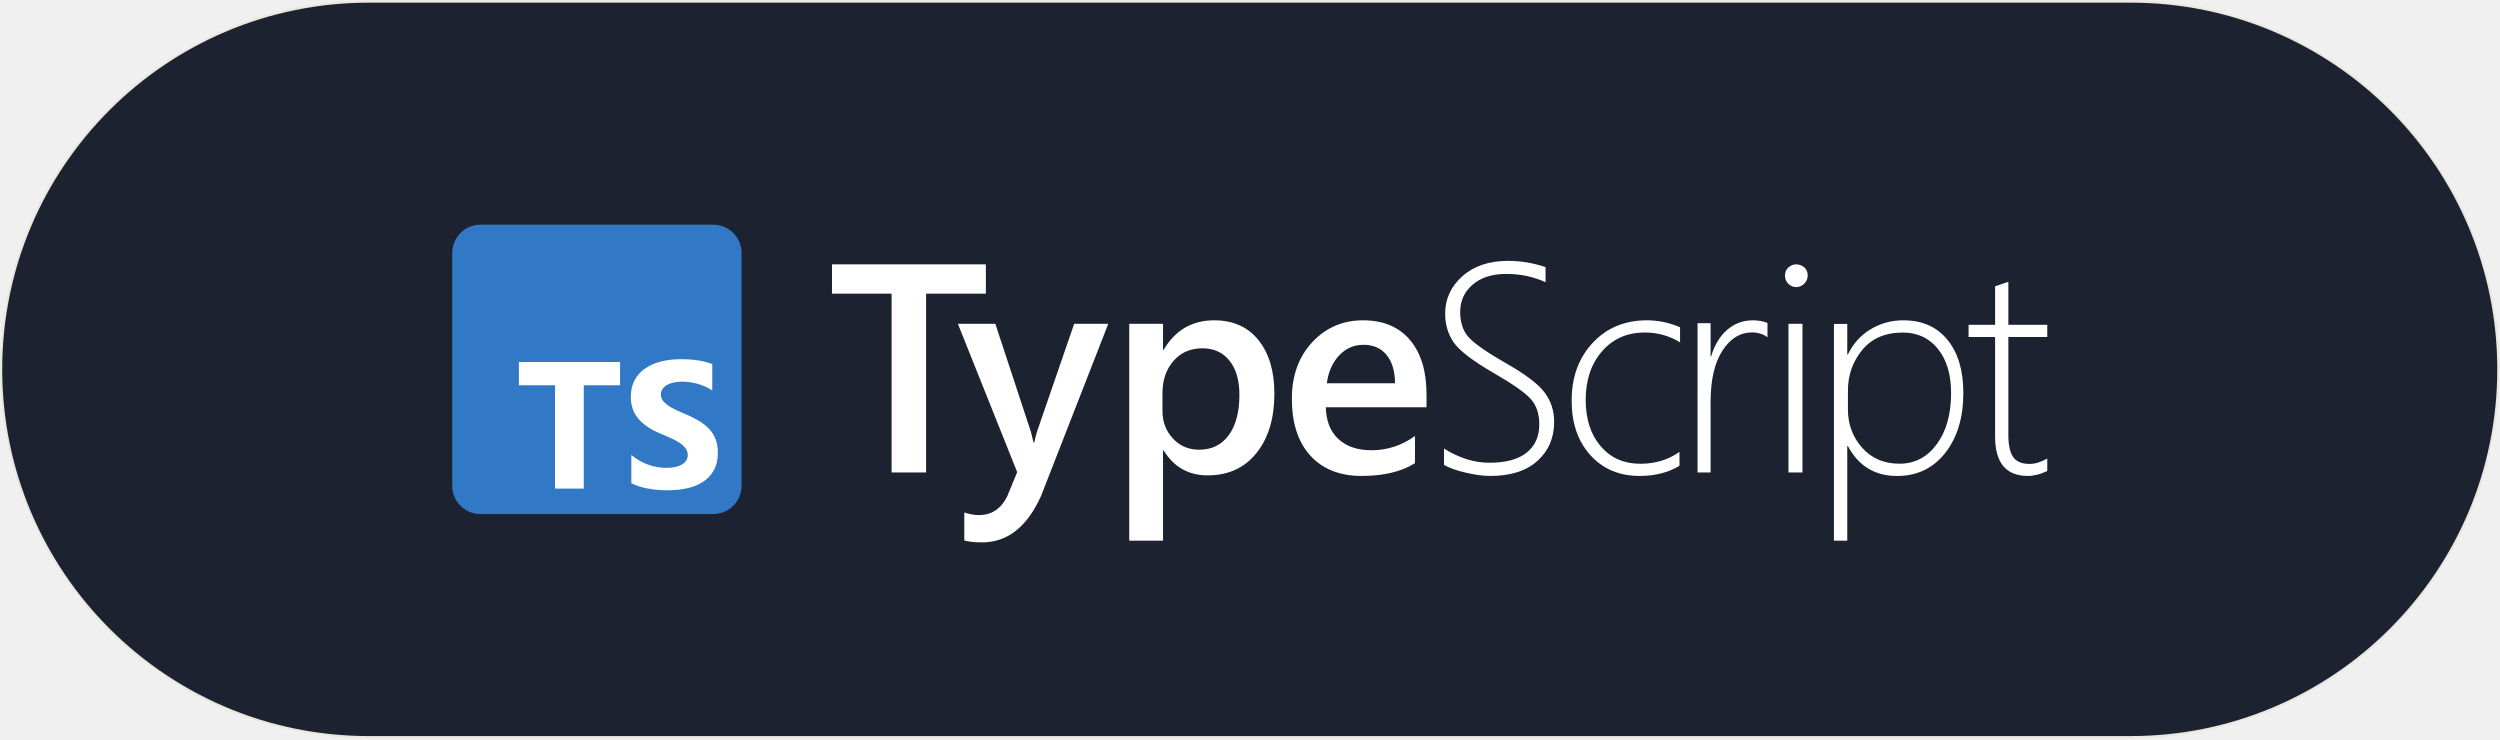
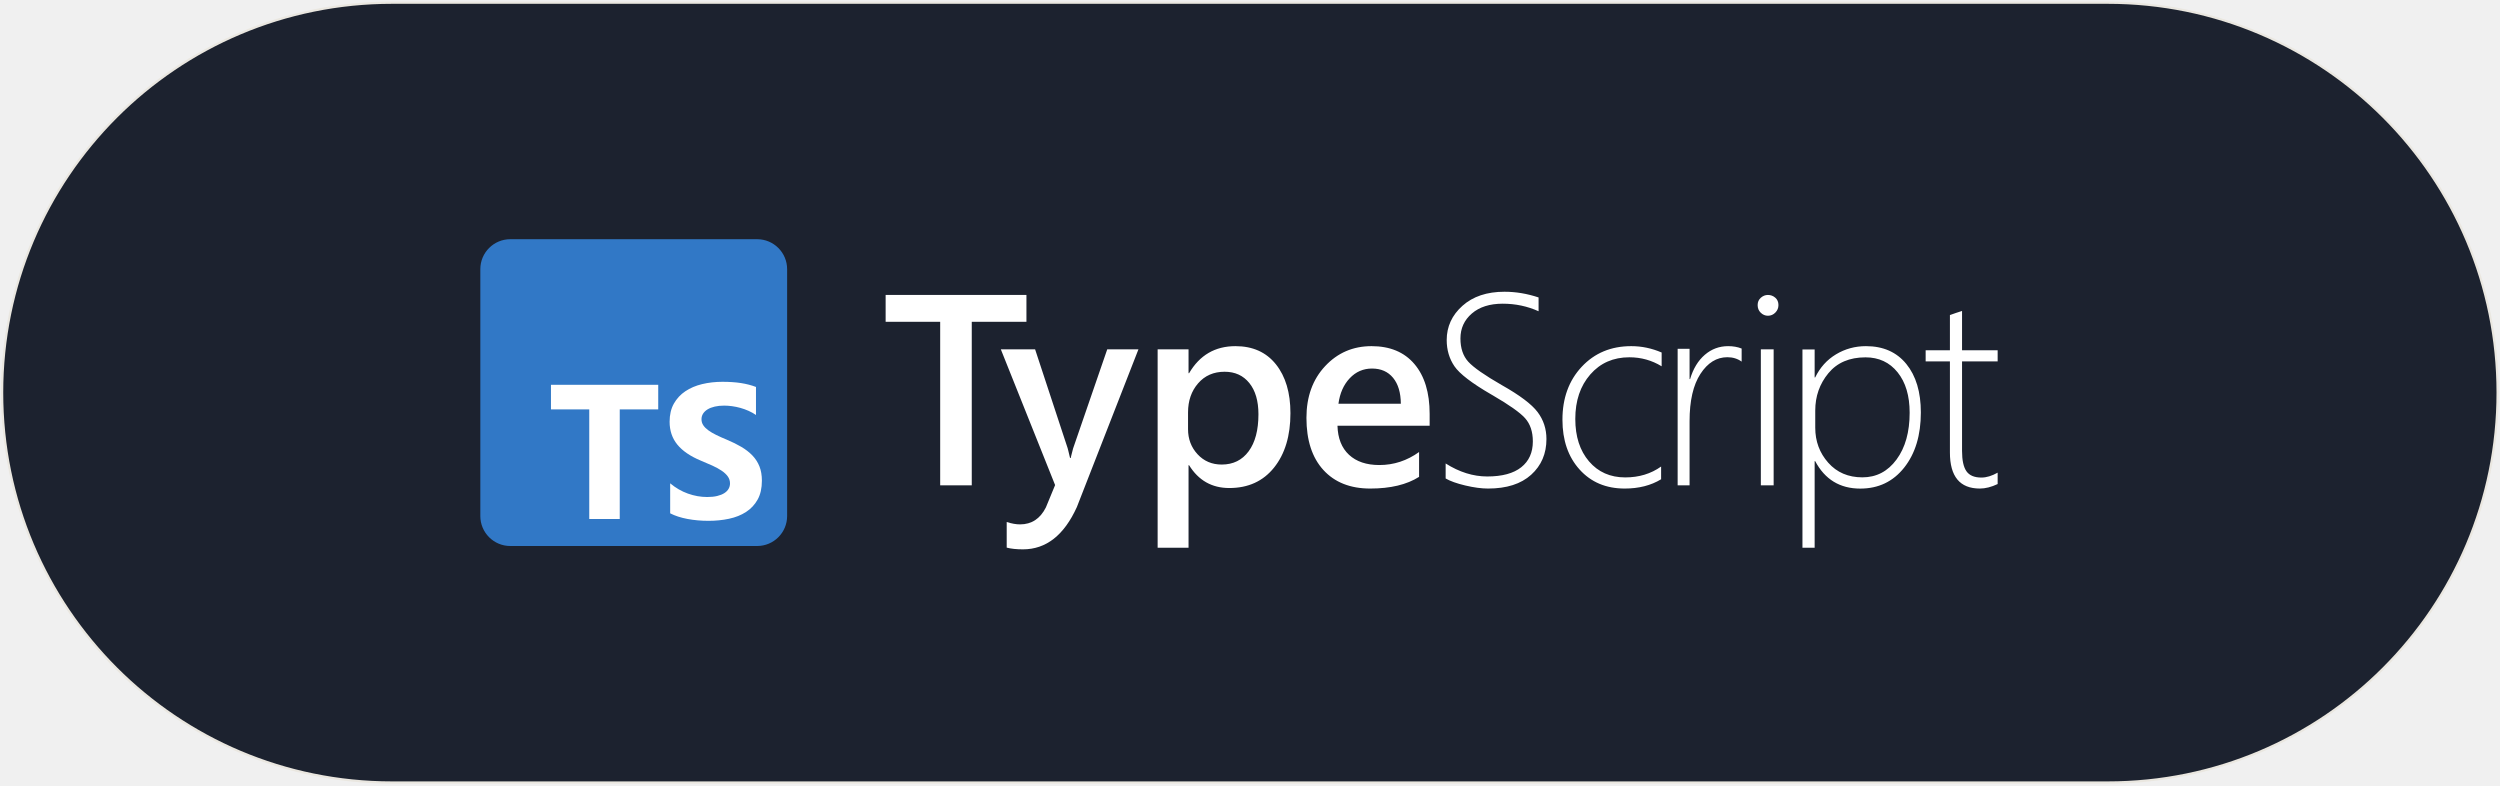
- <svg xmlns="http://www.w3.org/2000/svg" width="1237" height="366" viewBox="0 0 1237 366" fill="none">
-   <path d="M182.536.799h871.674c100.49 0 181.96 81.468 181.96 181.964 0 100.497-81.47 181.966-181.96 181.966H182.536C82.04 364.729.571 283.26.571 182.763.571 82.267 82.04.799 182.536.799" fill="#1C222F" />
-   <path d="M182.536.799h871.674c100.49 0 181.96 81.468 181.96 181.964 0 100.497-81.47 181.966-181.96 181.966H182.536C82.04 364.729.571 283.26.571 182.763.571 82.267 82.04.799 182.536.799Z" stroke="#EAE7E0" stroke-width="1.049" />
+ <svg xmlns="http://www.w3.org/2000/svg" width="910" height="286" viewBox="0 0 910 286" fill="none">
+   <path d="M142.695.981h624.517c78.384 0 141.927 63.543 141.927 141.927s-63.543 141.927-141.927 141.927H142.695C64.311 284.835.769 221.292.769 142.908S64.31.981 142.695.981" fill="#1C222F" />
+   <path d="M142.695.981h624.517c78.384 0 141.927 63.543 141.927 141.927s-63.543 141.927-141.927 141.927H142.695C64.311 284.835.769 221.292.769 142.908S64.31.981 142.695.981Z" stroke="#EAE7E0" stroke-width=".818" />
  <g clip-path="url(#a)">
-     <path d="M352.943 111.178H237.735c-7.722 0-13.982 6.26-13.982 13.981v115.209c0 7.722 6.26 13.982 13.982 13.982h115.208c7.722 0 13.982-6.26 13.982-13.982V125.159c0-7.721-6.26-13.981-13.982-13.981" fill="#3178C6" />
-     <path fill-rule="evenodd" clip-rule="evenodd" d="M312.386 225.107v13.999q3.413 1.75 8.074 2.624t9.825.875q5.033 0 9.562-.962 4.53-.963 7.944-3.172a16.15 16.15 0 0 0 5.404-5.774q1.992-3.565 1.992-8.815 0-3.806-1.138-6.671a15.6 15.6 0 0 0-3.282-5.096q-2.145-2.232-5.143-4.003-2.997-1.772-6.761-3.347a84 84 0 0 1-4.945-2.209q-2.189-1.071-3.72-2.187t-2.364-2.362q-.831-1.247-.831-2.822 0-1.443.744-2.603t2.1-1.99q1.358-.832 3.326-1.291 1.97-.459 4.377-.459 1.75 0 3.698.262a29 29 0 0 1 3.917.81q1.97.546 3.829 1.378a21 21 0 0 1 3.436 1.925v-13.081q-3.195-1.224-6.981-1.815t-8.687-.591q-4.989 0-9.453 1.072t-7.856 3.347a16.7 16.7 0 0 0-5.36 5.796q-1.97 3.522-1.97 8.421 0 6.256 3.611 10.674 3.61 4.418 10.963 7.481 2.888 1.18 5.382 2.318 2.495 1.137 4.311 2.362t2.867 2.669q1.05 1.443 1.05 3.281 0 1.356-.656 2.515-.657 1.16-1.992 2.012t-3.326 1.335q-1.99.481-4.661.481-4.551 0-9.015-1.597t-8.271-4.79m-23.534-34.49h17.958v-11.488h-50.054v11.488h17.87v51.149h14.226z" fill="#fff" />
+     <path d="M275.607 87.072h-89.862c-6.023 0-10.905 4.882-10.905 10.905v89.862c0 6.023 4.882 10.906 10.905 10.906h89.862c6.023 0 10.906-4.883 10.906-10.906V97.977c0-6.023-4.883-10.906-10.906-10.906" fill="#3178C6" />
+     <path fill-rule="evenodd" clip-rule="evenodd" d="M243.943 175.931v10.919q2.662 1.365 6.298 2.047 3.635.683 7.663.683 3.925 0 7.459-.751 3.533-.75 6.196-2.474a12.6 12.6 0 0 0 4.215-4.504q1.554-2.781 1.554-6.875 0-2.97-.888-5.204a12.2 12.2 0 0 0-2.56-3.975q-1.673-1.74-4.011-3.123-2.339-1.381-5.274-2.61a66 66 0 0 1-3.858-1.723q-1.706-.836-2.901-1.706t-1.843-1.843q-.65-.972-.649-2.201 0-1.125.58-2.03t1.639-1.552 2.594-1.007q1.536-.358 3.414-.358 1.365 0 2.884.204 1.519.205 3.056.632 1.536.426 2.986 1.075 1.452.648 2.68 1.501v-10.203q-2.491-.954-5.445-1.416-2.952-.46-6.776-.46-3.891 0-7.373.836-3.482.835-6.128 2.61a13.05 13.05 0 0 0-4.181 4.521q-1.536 2.747-1.536 6.569 0 4.88 2.816 8.326t8.551 5.834q2.253.922 4.199 1.809t3.362 1.842 2.236 2.082.819 2.559a3.9 3.9 0 0 1-.512 1.962q-.512.904-1.553 1.57-1.041.665-2.594 1.04-1.553.376-3.636.376-3.55 0-7.032-1.246t-6.451-3.736m-18.357-26.903h14.008v-8.961h-39.043v8.961h13.939v39.897h11.096z" fill="#fff" />
  </g>
-   <path fill-rule="evenodd" clip-rule="evenodd" d="M714.49 230.041v-8.109q11.104 7.032 22.496 7.032 12.113 0 18.386-4.987 6.273-4.988 6.273-13.958 0-7.893-4.218-12.594-4.068-4.531-17.286-12.234l-.992-.575q-15.718-9.114-19.9-15.249-4.182-6.136-4.182-14.173 0-10.908 8.508-18.514 8.508-7.607 22.712-7.607 9.229 0 18.458 3.086v7.463q-9.086-4.09-19.395-4.09-10.527 0-16.692 5.31-6.164 5.31-6.164 13.491 0 7.893 4.218 12.558t18.205 12.702q14.493 8.18 19.287 14.531 4.795 6.351 4.795 14.604 0 11.84-8.256 19.304-8.255 7.461-23.324 7.462-5.336 0-12.294-1.65-6.957-1.65-10.635-3.803m-256.251-84.734h29.566v-14.503h-76.139v14.503h29.494v88.457h17.079zm56.82 100.229 33.311-85.315h-16.872l-18.458 53.573a178 178 0 0 0-1.03 4.012l-.268 1.159h-.36a349 349 0 0 0-.919-3.846l-.379-1.469-17.593-53.429h-18.53l29.345 73.394-4.974 12.064q-4.615 9.193-13.988 9.193-3.244 0-7.211-1.293v13.86q3.534.933 8.797.933 18.747 0 29.129-22.836m60.692-22.669h-.288v44.64h-16.711V160.213h16.711v12.918h.288q8.57-14.64 25.066-14.641 14.044 0 21.897 9.833 7.851 9.832 7.851 26.411 0 18.373-8.86 29.425t-24.202 11.052q-14.117 0-21.752-12.344m-.56-19.482v-9.065q0-9.423 5.434-15.704 5.433-6.282 14.356-6.282 8.421 0 13.35 6.103t4.929 16.883q0 12.848-5.289 20.022-5.29 7.175-14.573 7.175-7.916 0-13.061-5.569-5.146-5.567-5.146-13.563m130.647-1.867h-49.841q.285 10.2 6.248 15.731 5.963 5.53 16.388 5.531 11.71 0 21.493-7.04v13.433q-9.997 6.321-26.42 6.321-16.139 0-25.314-10.02-9.174-10.02-9.175-28.194 0-17.169 10.104-27.979t25.099-10.811 23.207 9.698q8.211 9.697 8.211 26.937zm-19.773-25.904q4.128 5.012 4.2 14.024h-33.744q1.14-8.508 6.087-13.771t12.066-5.264q7.262 0 11.391 5.011m125.249 59.88q11.438 0 19.691-5.019v-6.882q-8.253 5.879-19.402 5.879-12.162 0-19.582-8.676t-7.42-22.943q0-14.77 8.108-24.055 8.107-9.285 21.138-9.285 9.484 0 17.447 4.876v-7.457q-7.963-3.442-16.433-3.442-16.361 0-26.785 11.149-10.425 11.15-10.425 28.644 0 16.633 9.266 26.923 9.267 10.288 24.397 10.288m63.241-68.64q-3.296-2.379-7.739-2.379-8.67 0-14.545 9.012-5.876 9.013-5.876 25.596v34.681h-6.449v-73.832h6.449v16.367h.287q2.508-8.436 7.953-13.122 5.446-4.687 12.611-4.687 4.084 0 7.309 1.298zm10.332-26.43q1.68 1.628 3.871 1.628 2.337 0 4.017-1.702 1.68-1.703 1.68-4.07 0-2.517-1.716-3.996-1.717-1.48-3.981-1.48-2.119 0-3.835 1.517t-1.716 3.959q0 2.515 1.68 4.144m.05 93.34v-73.543h6.922v73.543zm29.092-13.091h.287q7.887 14.846 24.377 14.846 14.77 0 23.768-11.367 8.998-11.369 8.998-29.801 0-16.567-7.851-26.214-7.85-9.647-21.832-9.647-8.819 0-16.168 4.411t-11.292 12.516h-.287v-15.134h-6.596v107.224h6.596zm.326-27.333v9.239q0 11.03 7.023 18.944 7.024 7.915 18.464 7.915 11.368 0 18.464-9.634 7.096-9.633 7.096-25.318 0-13.752-6.517-21.846t-17.377-8.093q-12.961 0-20.058 8.595-7.095 8.594-7.095 20.198m89.005 42.154c3 0 6.2-.811 9.63-2.435V226.9c-3.14 1.767-6.06 2.65-8.77 2.65-3.81 0-6.505-1.134-8.097-3.401q-2.388-3.402-2.388-10.994v-48.413h19.255v-6.016h-19.255v-21.27c-1.048.382-2.136.74-3.281 1.074q-1.711.573-3.276 1.146v19.05h-13.124v6.016h13.124v49.273q0 19.479 16.182 19.479" fill="#fff" />
+   <path fill-rule="evenodd" clip-rule="evenodd" d="M526.214 174.161v-5.459q7.474 4.734 15.142 4.734 8.154 0 12.377-3.357 4.221-3.357 4.222-9.395 0-5.314-2.839-8.478-2.738-3.051-11.636-8.235l-.668-.387q-10.58-6.135-13.395-10.265t-2.815-9.54q0-7.342 5.727-12.463t15.288-5.12q6.213 0 12.425 2.077v5.024q-6.115-2.754-13.056-2.754-7.086 0-11.235 3.575-4.15 3.574-4.15 9.081 0 5.313 2.839 8.453 2.84 3.141 12.255 8.55 9.755 5.507 12.983 9.782t3.227 9.83q0 7.97-5.557 12.994t-15.7 5.024q-3.592 0-8.276-1.111t-7.158-2.56m-172.493-57.037h19.902v-9.763h-51.252v9.763h19.854v59.543h11.496zm38.248 67.467 22.422-57.429h-11.357l-12.424 36.062a117 117 0 0 0-.693 2.701l-.181.78h-.242a216 216 0 0 0-.619-2.588l-.255-.989-11.842-35.966h-12.474l19.754 49.405-3.349 8.121q-3.106 6.187-9.416 6.187-2.183 0-4.853-.87v9.33q2.378.628 5.921.628 12.619 0 19.608-15.372m40.854-15.259h-.194v30.049H421.38v-72.224h11.249v8.696h.194q5.769-9.855 16.873-9.855 9.455 0 14.739 6.618t5.285 17.778q0 12.368-5.964 19.808-5.963 7.439-16.291 7.439-9.503 0-14.642-8.309m-.377-13.114v-6.102q0-6.343 3.657-10.571 3.658-4.229 9.665-4.229 5.668 0 8.986 4.109 3.318 4.107 3.318 11.364 0 8.649-3.561 13.478t-9.809 4.829q-5.328 0-8.792-3.748t-3.464-9.13m87.944-1.257h-33.55q.192 6.866 4.205 10.589 4.014 3.723 11.032 3.723 7.882 0 14.467-4.738v9.042q-6.729 4.255-17.784 4.255-10.863 0-17.039-6.745t-6.177-18.979q0-11.556 6.802-18.833 6.801-7.278 16.895-7.277t15.621 6.527q5.528 6.528 5.528 18.133zm-13.311-17.437q2.78 3.374 2.827 9.44h-22.714q.768-5.727 4.097-9.27 3.331-3.543 8.123-3.543 4.888 0 7.667 3.373m84.31 40.308q7.7 0 13.255-3.379v-4.633q-5.556 3.958-13.06 3.958-8.187 0-13.182-5.84-4.994-5.84-4.994-15.444 0-9.943 5.457-16.192 5.458-6.25 14.23-6.25 6.383 0 11.744 3.282v-5.02q-5.36-2.316-11.062-2.316-11.013 0-18.03 7.504-7.018 7.506-7.017 19.281 0 11.198 6.237 18.123t16.422 6.926m42.57-46.205q-2.219-1.6-5.209-1.601-5.836 0-9.791 6.067-3.955 6.066-3.955 17.229v23.345h-4.341v-49.699h4.341v11.017h.193q1.687-5.678 5.354-8.833 3.665-3.154 8.488-3.154 2.75 0 4.92.873zm6.955-17.791q1.13 1.096 2.606 1.096 1.573 0 2.704-1.146t1.131-2.739q0-1.694-1.156-2.69a3.98 3.98 0 0 0-2.679-.996q-1.426 0-2.582 1.021t-1.155 2.665q0 1.694 1.131 2.789m.034 62.831v-49.505h4.659v49.505zm19.583-8.812h.193q5.309 9.994 16.409 9.994 9.942 0 15.999-7.652t6.057-20.06q0-11.153-5.285-17.646t-14.696-6.493q-5.936 0-10.883 2.969t-7.601 8.424h-.193v-10.186h-4.44v72.176h4.44zm.219-18.399v6.219q0 7.425 4.728 12.753 4.726 5.327 12.429 5.327 7.652 0 12.428-6.485 4.777-6.484 4.777-17.043 0-9.256-4.387-14.705t-11.697-5.448q-8.725 0-13.502 5.786-4.776 5.786-4.776 13.596m59.914 28.376q3.023 0 6.48-1.639v-4.146c-2.112 1.189-4.078 1.784-5.906 1.784q-3.839 0-5.447-2.29-1.607-2.29-1.607-7.4v-32.589h12.96v-4.049h-12.96v-14.318c-.706.257-1.438.498-2.209.723q-1.152.385-2.205.771v12.824h-8.834v4.049h8.834v33.167q0 13.113 10.894 13.113" fill="#fff" />
  <defs>
    <clipPath id="a">
-       <path fill="#fff" d="M223.753 111.178h143.172V254.35H223.753z" />
+       <path fill="#fff" d="M174.84 87.072h111.673v111.673H174.84z" />
    </clipPath>
  </defs>
</svg>
